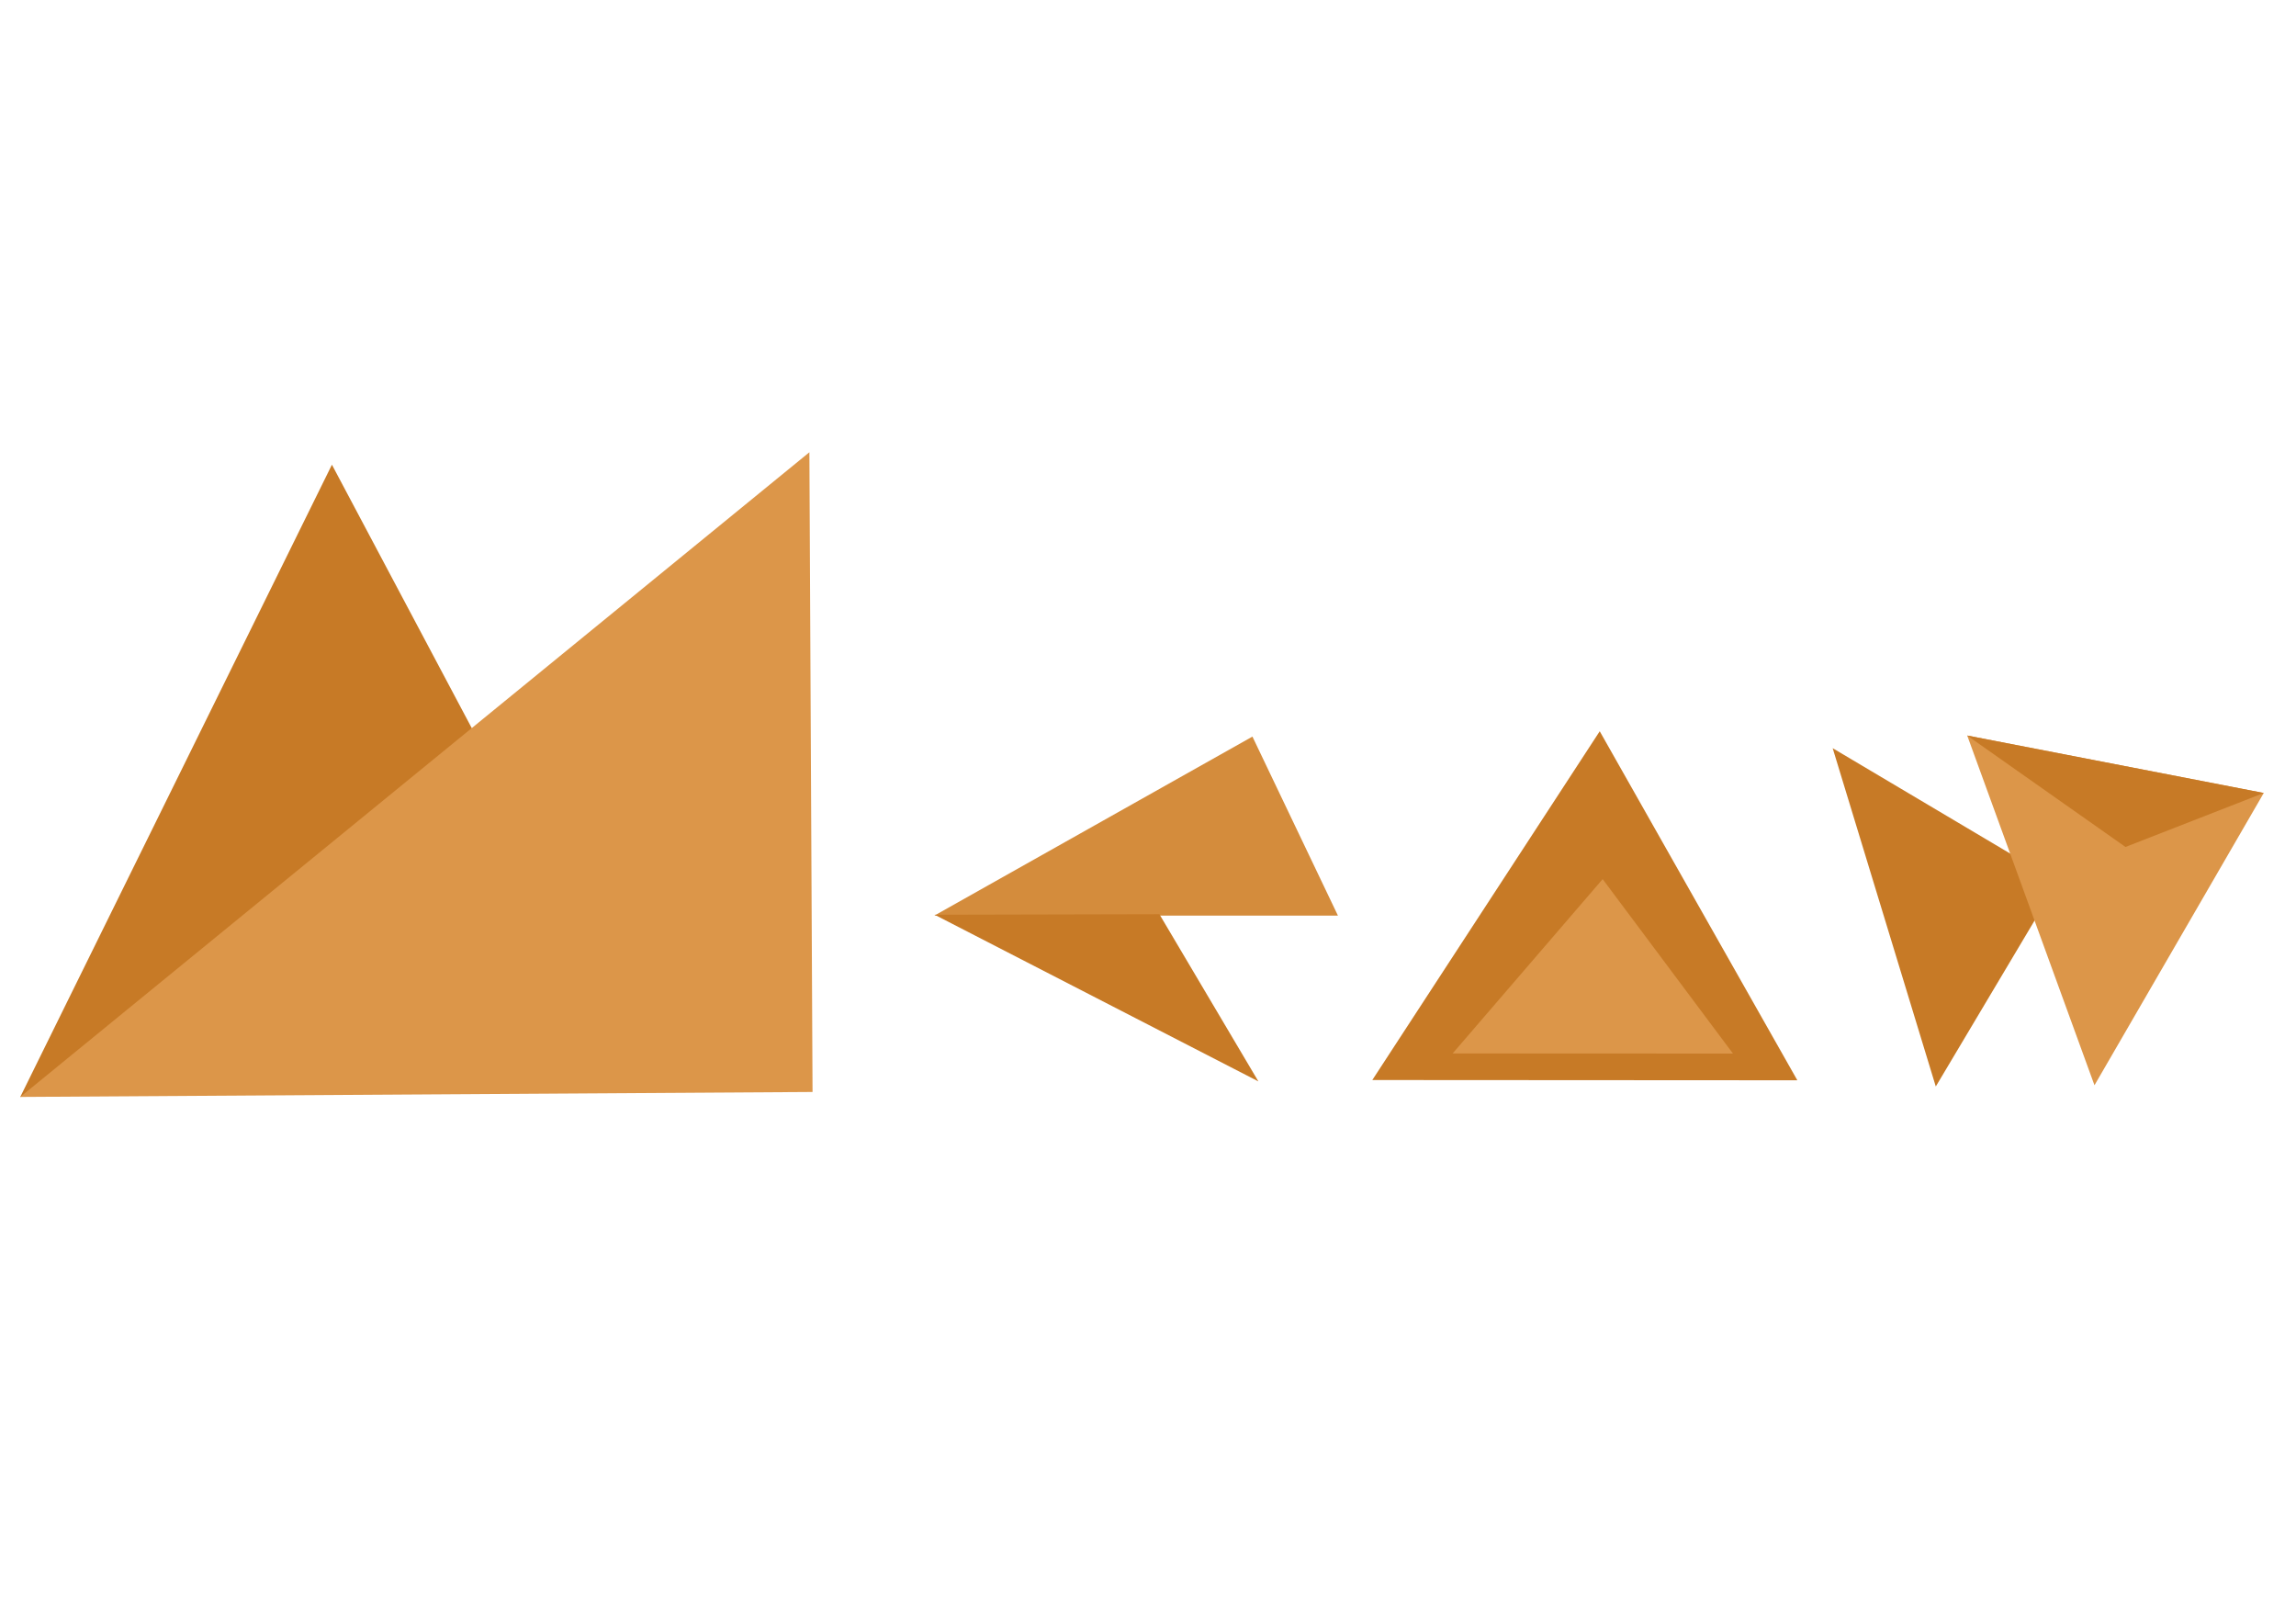
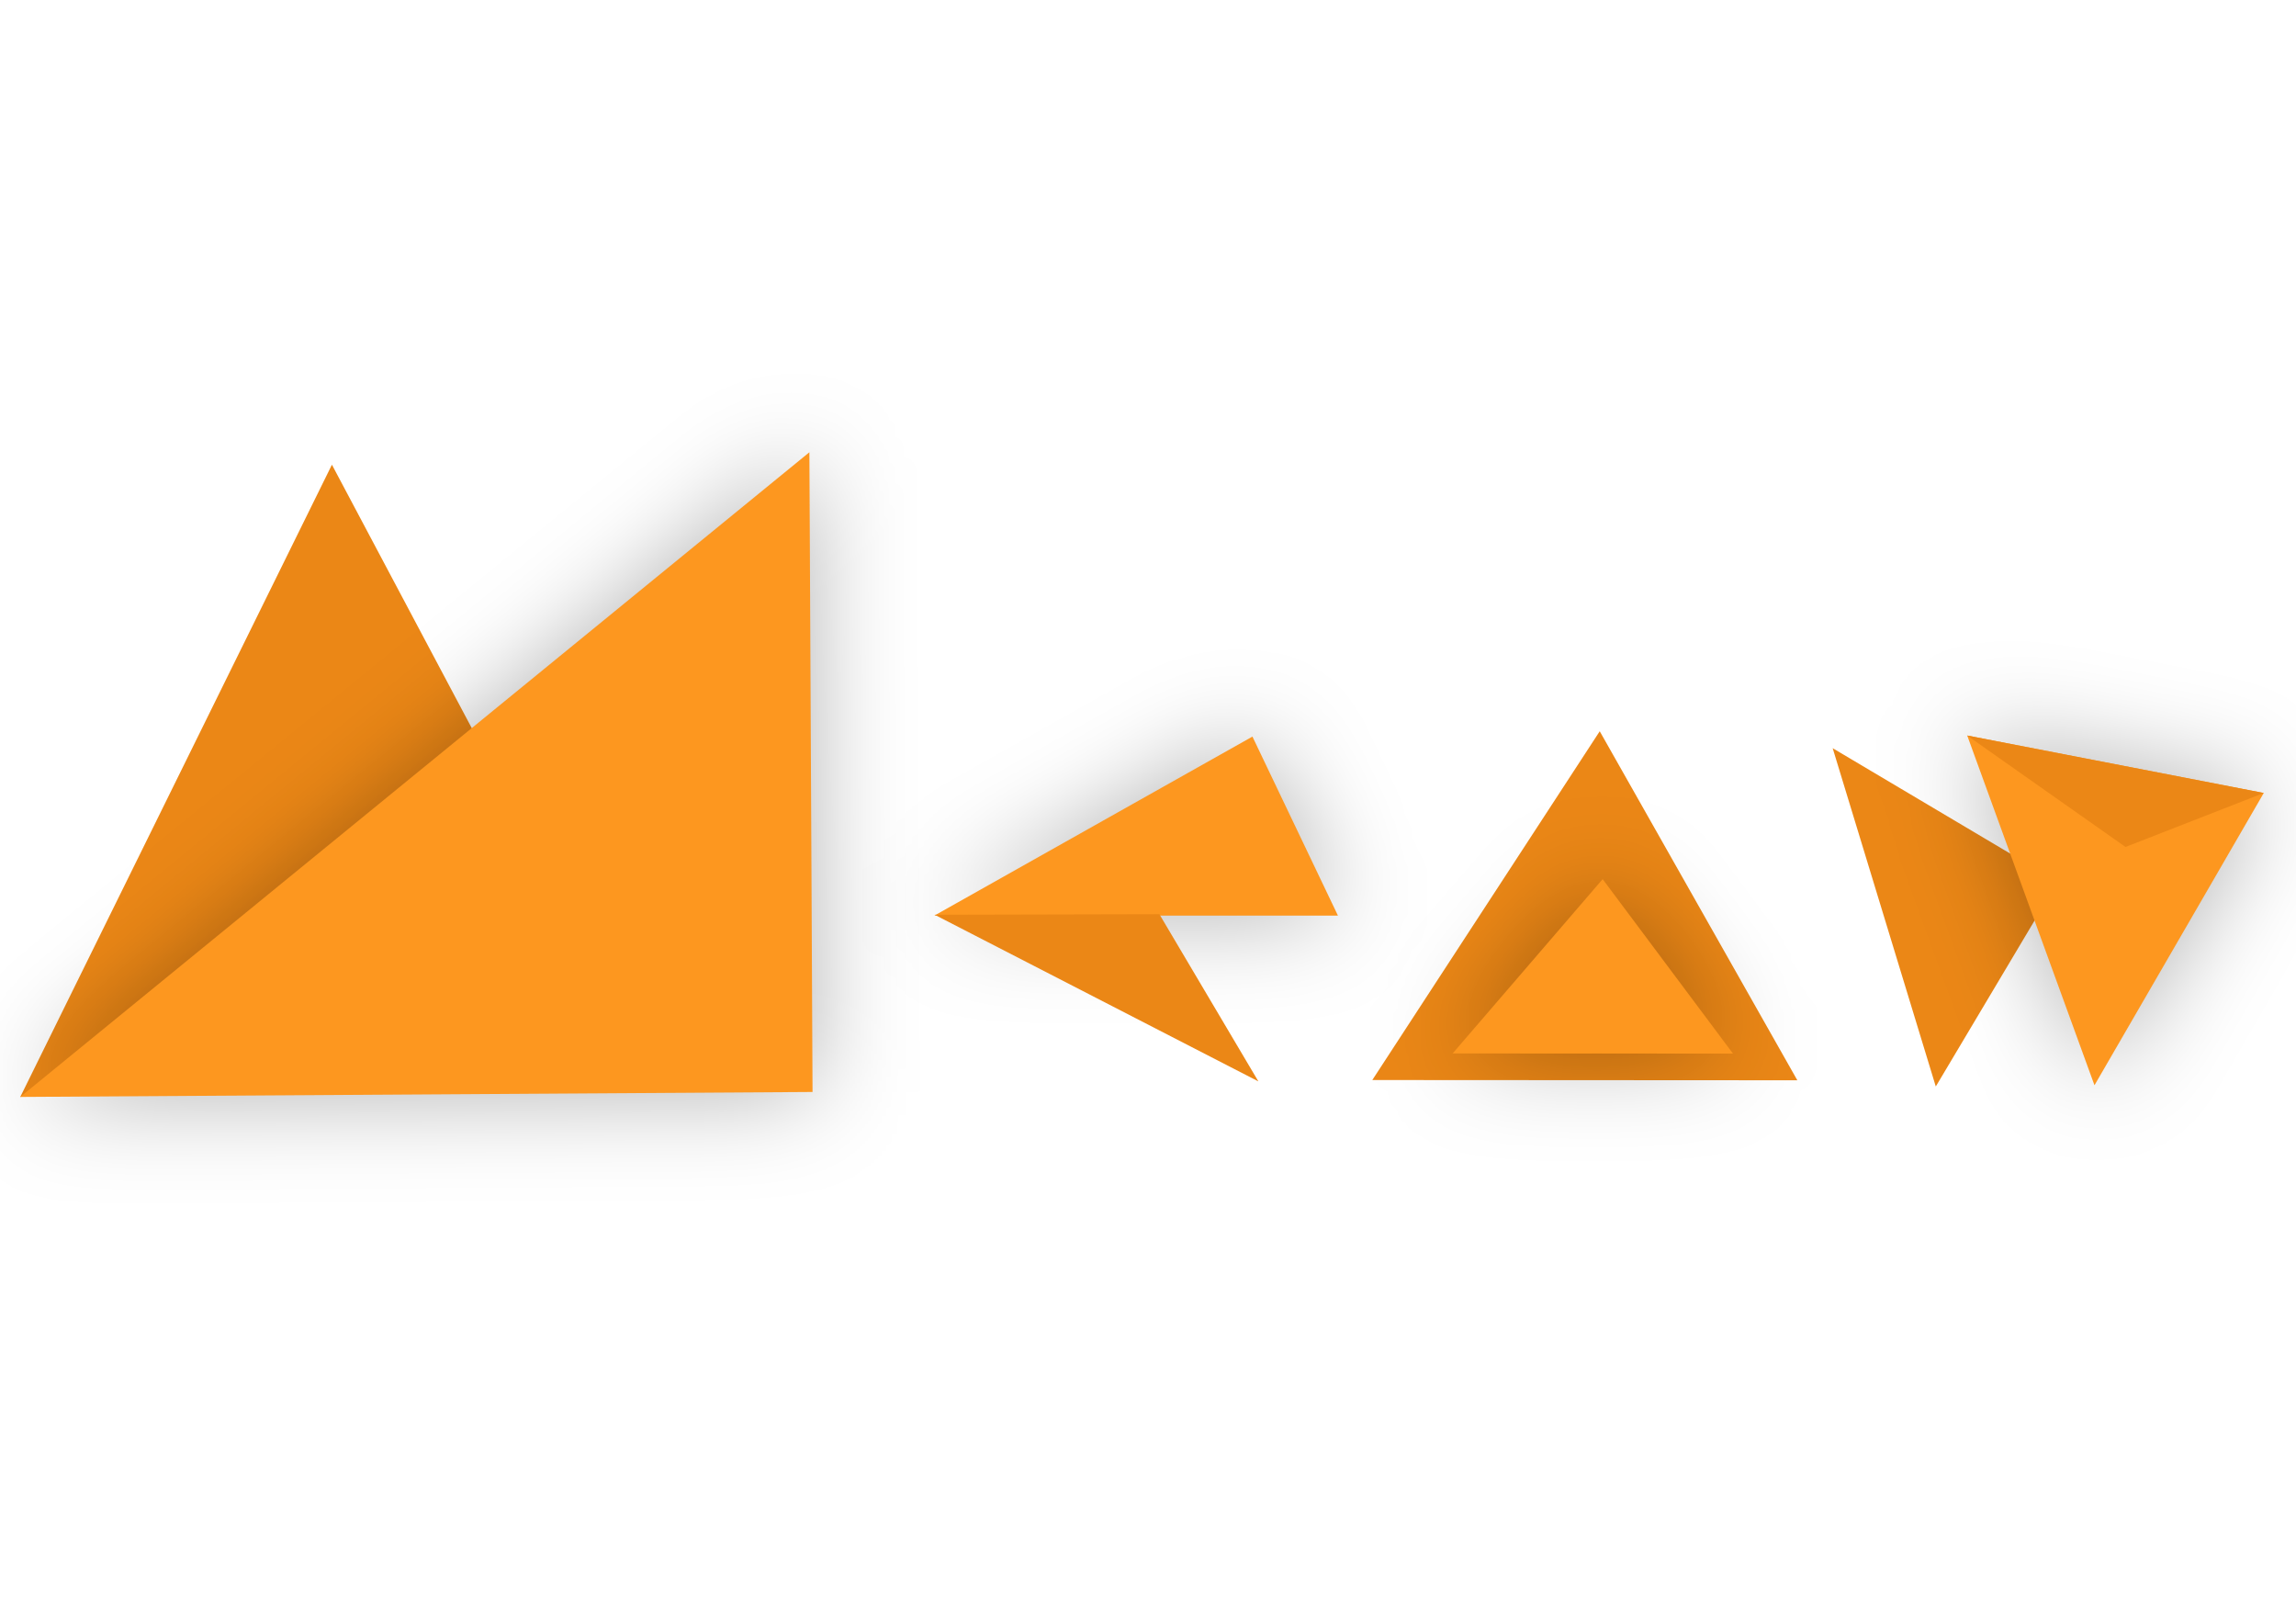
<svg xmlns="http://www.w3.org/2000/svg" width="297mm" height="210mm" viewBox="0 0 297 210" version="1.1" id="svg10664">
-   <defs id="defs10661" />
+   <defs id="defs10661">
+     <filter style="color-interpolation-filters:sRGB;" id="filter56512" x="-0.15" y="-0.184" width="1.3" height="1.369">
+       <feFlood flood-opacity="0.302" flood-color="rgb(0,0,0)" result="flood" id="feFlood56502" />
+       <feComposite in="flood" in2="SourceGraphic" operator="in" result="composite1" id="feComposite56504" />
+       <feGaussianBlur in="composite1" stdDeviation="6.408" result="blur" id="feGaussianBlur56506" />
+       <feOffset dx="0" dy="0" result="offset" id="feOffset56508" />
+       <feComposite in="SourceGraphic" in2="offset" operator="over" result="composite2" id="feComposite56510" />
+     </filter>
+     <filter style="color-interpolation-filters:sRGB;" id="filter78322" x="-0.295" y="-0.664" width="1.589" height="2.328">
+       <feFlood flood-opacity="0.302" flood-color="rgb(0,0,0)" result="flood" id="feFlood78312" />
+       <feComposite in="flood" in2="SourceGraphic" operator="in" result="composite1" id="feComposite78314" />
+       <feGaussianBlur in="composite1" stdDeviation="6.408" result="blur" id="feGaussianBlur78316" />
+       <feOffset dx="0" dy="0" result="offset" id="feOffset78318" />
+       <feComposite in="SourceGraphic" in2="offset" operator="over" result="composite2" id="feComposite78320" />
+     </filter>
+     <filter style="color-interpolation-filters:sRGB;" id="filter78334" x="-0.424" y="-0.682" width="1.848" height="2.363">
+       <feFlood flood-opacity="0.302" flood-color="rgb(0,0,0)" result="flood" id="feFlood78324" />
+       <feComposite in="flood" in2="SourceGraphic" operator="in" result="composite1" id="feComposite78326" />
+       <feGaussianBlur in="composite1" stdDeviation="6.408" result="blur" id="feGaussianBlur78328" />
+       <feOffset dx="0" dy="0" result="offset" id="feOffset78330" />
+       <feComposite in="SourceGraphic" in2="offset" operator="over" result="composite2" id="feComposite78332" />
+     </filter>
+     <filter style="color-interpolation-filters:sRGB;" id="filter78346" x="-0.401" y="-0.34" width="1.802" height="1.68">
+       <feFlood flood-opacity="0.302" flood-color="rgb(0,0,0)" result="flood" id="feFlood78336" />
+       <feComposite in="flood" in2="SourceGraphic" operator="in" result="composite1" id="feComposite78338" />
+       <feGaussianBlur in="composite1" stdDeviation="6.408" result="blur" id="feGaussianBlur78340" />
+       <feOffset dx="0" dy="0" result="offset" id="feOffset78342" />
+       <feComposite in="SourceGraphic" in2="offset" operator="over" result="composite2" id="feComposite78344" />
+     </filter>
+   </defs>
  <g id="layer1">
-     <path style="fill:#c77a26;fill-opacity:1;stroke:none;stroke-width:3.614px;stroke-linecap:butt;stroke-linejoin:miter;stroke-opacity:1" d="M 2.621,141.872 42.936,60.101 80.536,130.915 Z" id="path21372" />
-     <path style="fill:#d48c3c;fill-opacity:1;stroke:none;stroke-width:4.613px;stroke-linecap:butt;stroke-linejoin:miter;stroke-opacity:1" d="M 162.009,95.266 120.856,118.423 h 52.215 z" id="path26925" />
-     <path style="fill:#c77a26;fill-opacity:1;stroke:none;stroke-width:4.613px;stroke-linecap:butt;stroke-linejoin:miter;stroke-opacity:1" d="m 120.899,118.307 41.879,21.554 -12.803,-21.621 z" id="path27109" />
-     <path style="fill:#c77a26;fill-opacity:1;stroke:none;stroke-width:4.29px;stroke-linecap:butt;stroke-linejoin:miter;stroke-opacity:1" d="m 206.934,94.575 -29.42,45.11 54.981,0.032 z" id="path28911" />
-     <path style="fill:#dc9649;fill-opacity:1;stroke:none;stroke-width:2.463px;stroke-linecap:butt;stroke-linejoin:miter;stroke-opacity:1" d="m 207.311,113.701 -19.405,22.547 36.264,0.016 z" id="path29164" />
-     <path style="fill:#c77a26;fill-opacity:1;stroke:none;stroke-width:4.613px;stroke-linecap:butt;stroke-linejoin:miter;stroke-opacity:1" d="m 237.066,96.765 29.107,17.276 -15.769,26.48 z" id="path30254" />
-     <path style="fill:#dc9649;fill-opacity:1;stroke:none;stroke-width:4.028px;stroke-linecap:butt;stroke-linejoin:miter;stroke-opacity:1" d="M 270.932,140.361 254.469,95.129 292.83,102.561 Z" id="path30468" />
-     <path style="fill:#c77a26;fill-opacity:1;stroke:none;stroke-width:4.613px;stroke-linecap:butt;stroke-linejoin:miter;stroke-opacity:1" d="m 254.469,95.129 20.473,14.413 17.888,-6.981 z" id="path34036" />
+     <path style="fill:#eb8716;fill-opacity:1;stroke:none;stroke-width:3.614px;stroke-linecap:butt;stroke-linejoin:miter;stroke-opacity:1" d="M 2.621,141.872 42.936,60.101 80.536,130.915 Z" id="path21372" />
+     <path style="fill:#fd971f;fill-opacity:1;stroke:none;stroke-width:4.613px;stroke-linecap:butt;stroke-linejoin:miter;stroke-opacity:1;filter:url(#filter78322)" d="M 162.009,95.266 120.856,118.423 h 52.215 z" id="path26925" />
+     <path style="fill:#eb8716;fill-opacity:1;stroke:none;stroke-width:4.613px;stroke-linecap:butt;stroke-linejoin:miter;stroke-opacity:1" d="m 120.899,118.307 41.879,21.554 -12.803,-21.621 z" id="path27109" />
+     <path style="fill:#eb8716;fill-opacity:1;stroke:none;stroke-width:4.29px;stroke-linecap:butt;stroke-linejoin:miter;stroke-opacity:1" d="m 206.934,94.575 -29.42,45.11 54.981,0.032 z" id="path28911" />
+     <path style="fill:#fd971f;fill-opacity:1;stroke:none;stroke-width:2.463px;stroke-linecap:butt;stroke-linejoin:miter;stroke-opacity:1;filter:url(#filter78334)" d="m 207.311,113.701 -19.405,22.547 36.264,0.016 z" id="path29164" />
+     <path style="fill:#eb8716;fill-opacity:1;stroke:none;stroke-width:4.613px;stroke-linecap:butt;stroke-linejoin:miter;stroke-opacity:1" d="m 237.066,96.765 29.107,17.276 -15.769,26.48 z" id="path30254" />
+     <path style="fill:#fd971f;fill-opacity:1;stroke:none;stroke-width:4.028px;stroke-linecap:butt;stroke-linejoin:miter;stroke-opacity:1;filter:url(#filter78346)" d="M 270.932,140.361 254.469,95.129 292.83,102.561 Z" id="path30468" />
+     <path style="fill:#eb8716;fill-opacity:1;stroke:none;stroke-width:4.613px;stroke-linecap:butt;stroke-linejoin:miter;stroke-opacity:1" d="m 254.469,95.129 20.473,14.413 17.888,-6.981 z" id="path34036" />
  </g>
  <g id="layer3">
-     <path style="fill:#dc9649;fill-opacity:1;stroke:none;stroke-width:4.613px;stroke-linecap:butt;stroke-linejoin:miter;stroke-opacity:1" d="M 2.621,141.872 104.7,58.491 l 0.407,82.738 z" id="path21195" />
+     <path style="fill:#fd971f;fill-opacity:1;stroke:none;stroke-width:4.613px;stroke-linecap:butt;stroke-linejoin:miter;stroke-opacity:1;filter:url(#filter56512)" d="M 2.621,141.872 104.7,58.491 l 0.407,82.738 z" id="path21195" />
  </g>
</svg>
